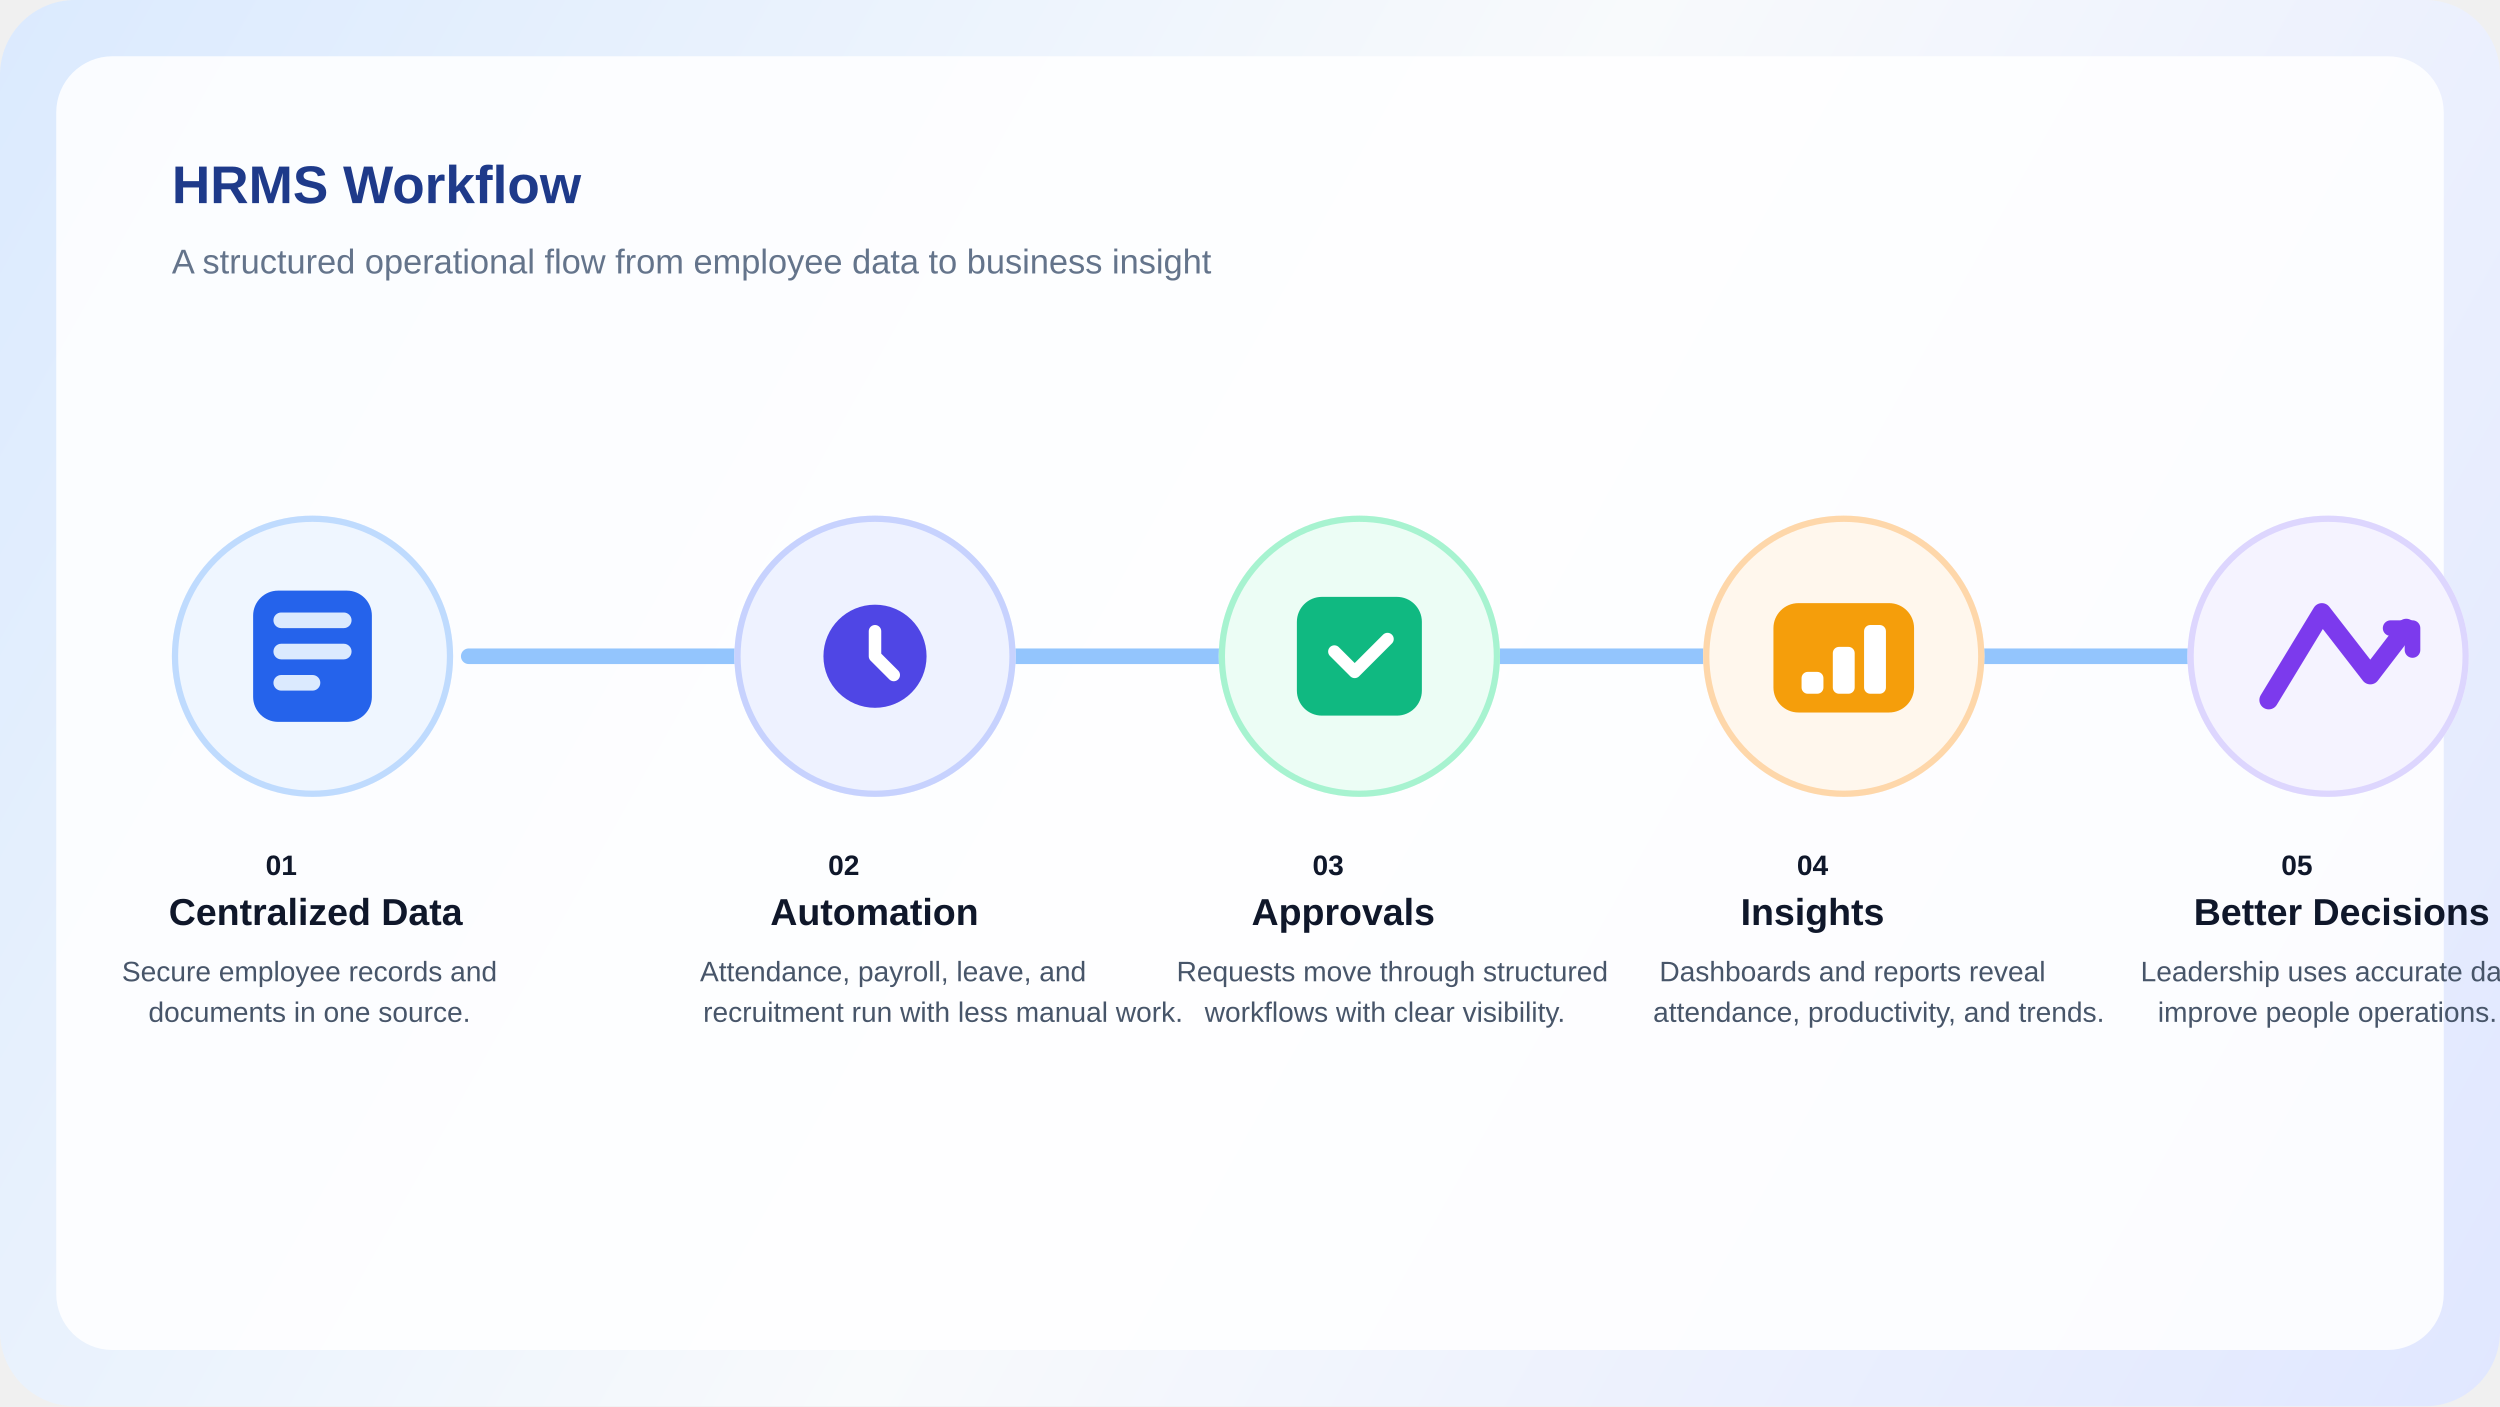
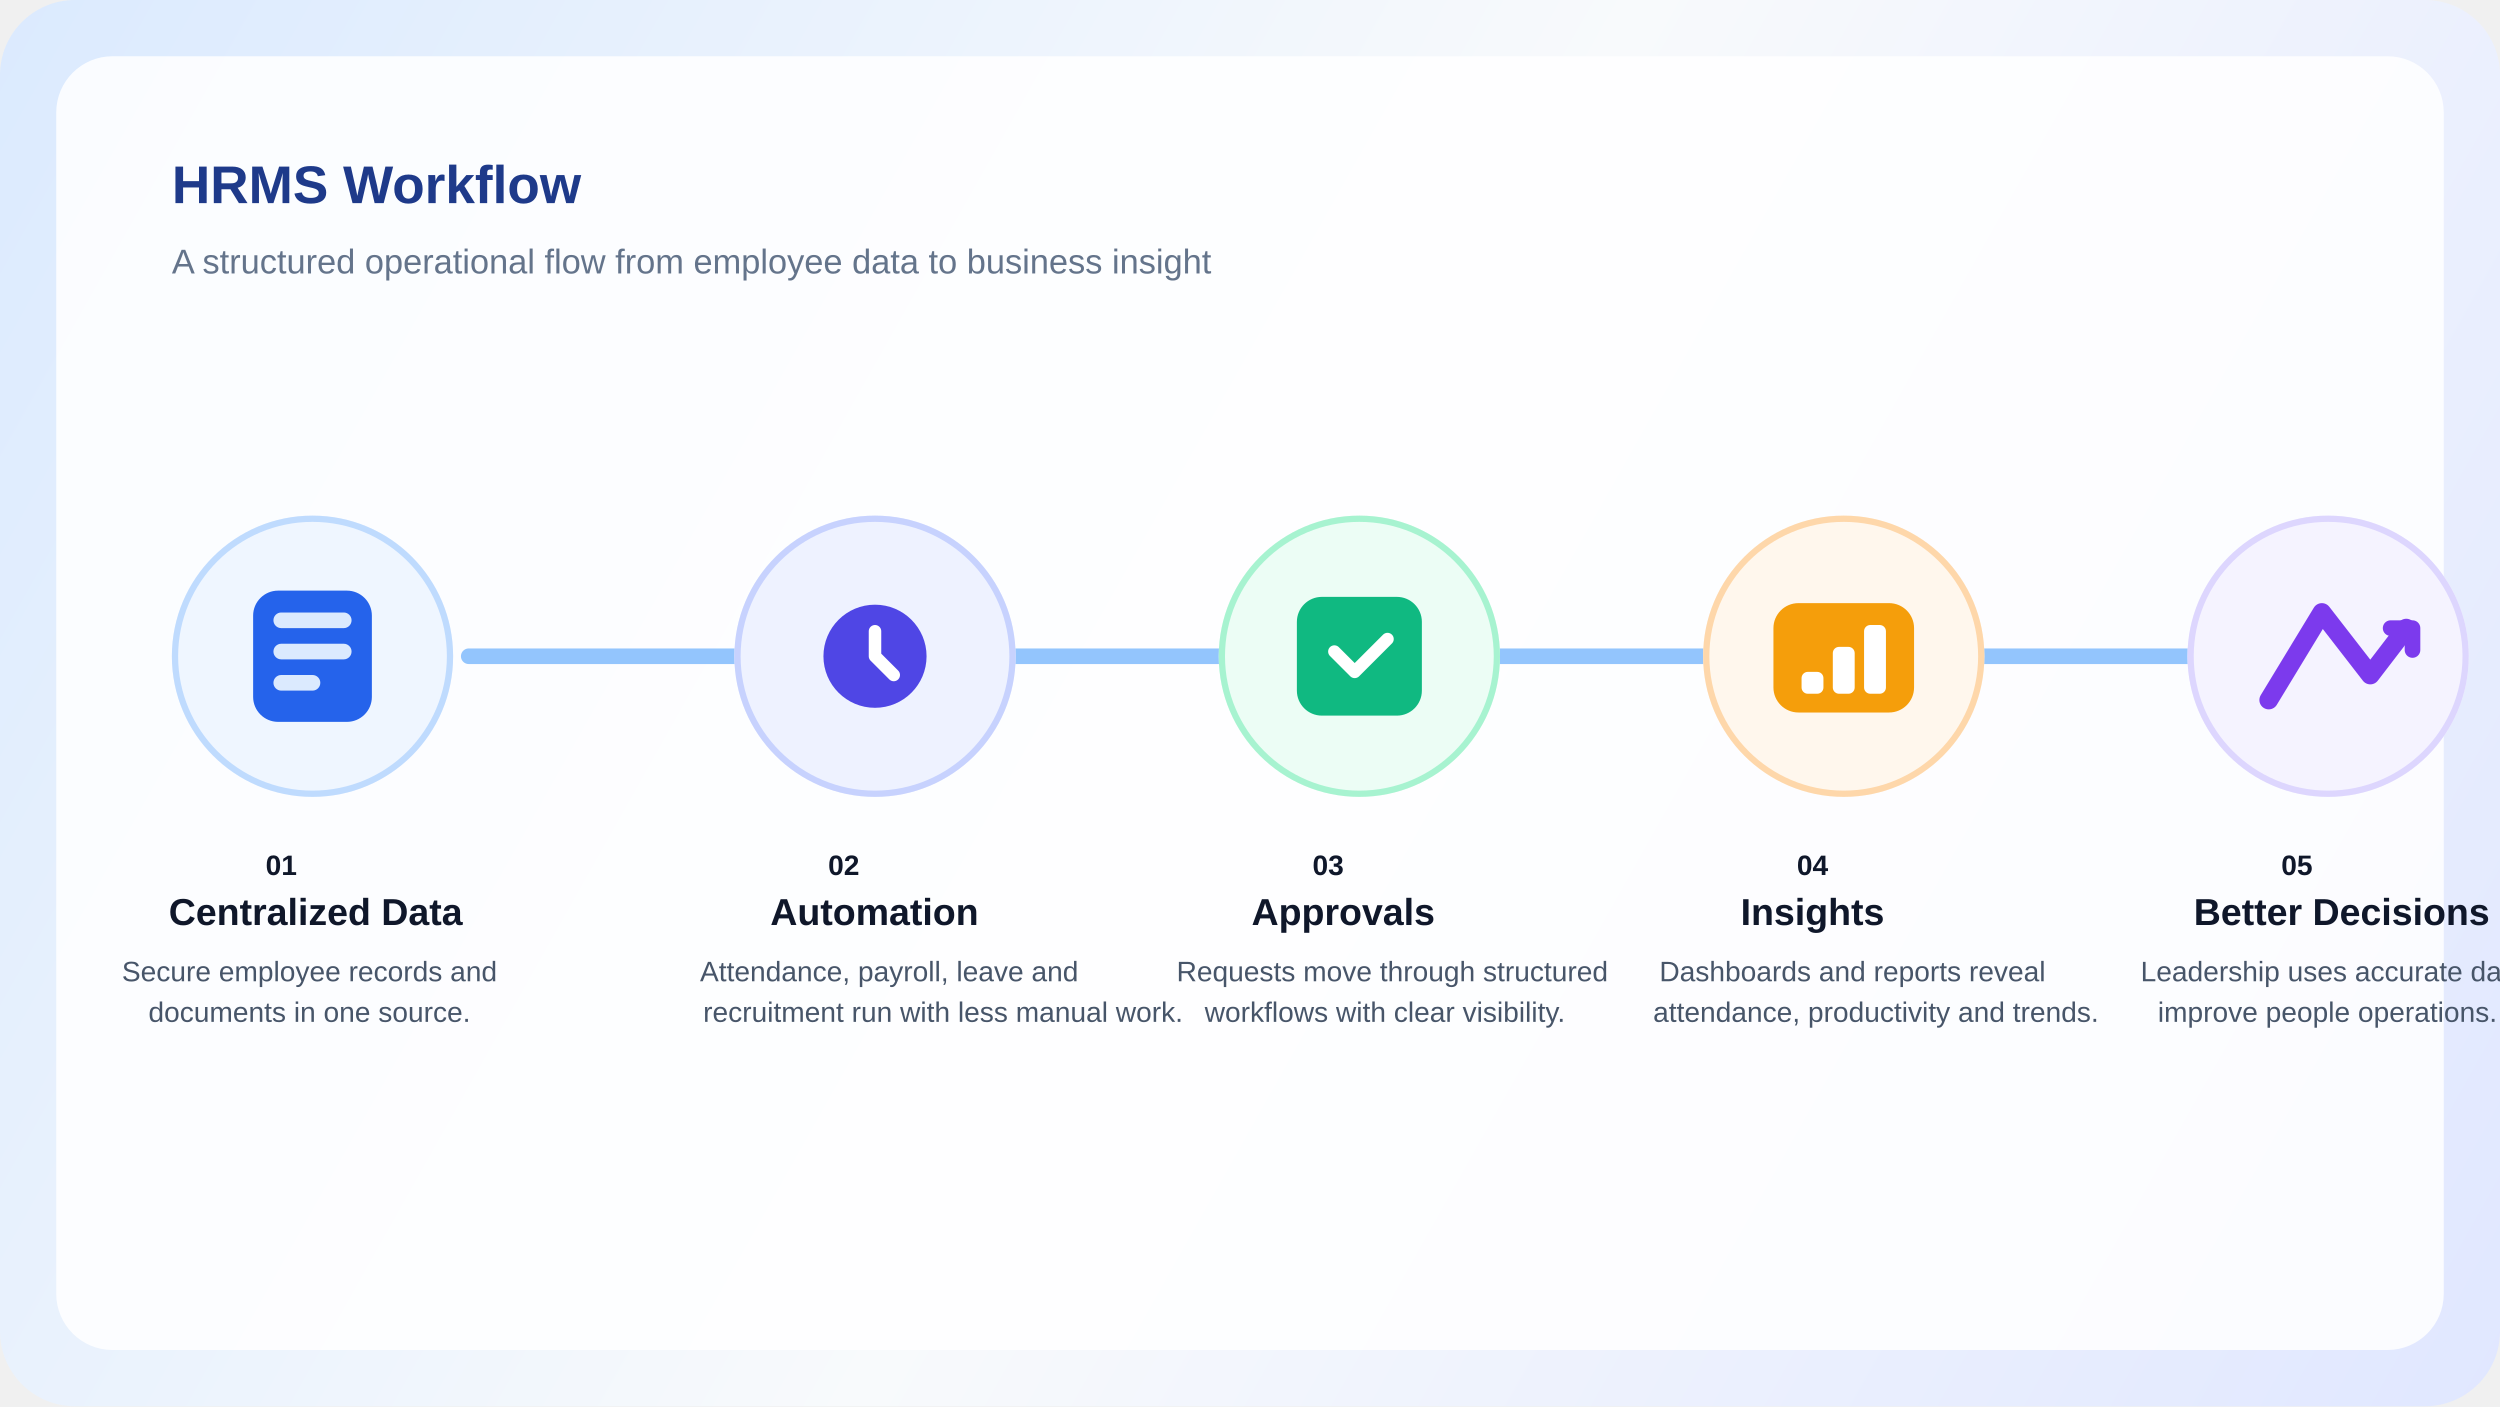
<svg xmlns="http://www.w3.org/2000/svg" width="1600" height="900" viewBox="0 0 1600 900" fill="none">
  <rect width="1600" height="900" rx="48" fill="url(#bg)" />
  <rect x="36" y="36" width="1528" height="828" rx="36" fill="white" fill-opacity="0.86" />
  <text x="110" y="130" fill="#1E3A8A" font-family="Arial, Helvetica, sans-serif" font-size="34" font-weight="700">HRMS Workflow</text>
  <text x="110" y="175" fill="#64748B" font-family="Arial, Helvetica, sans-serif" font-size="22">A structured operational flow from employee data to business insight</text>
  <path d="M300 420H510" stroke="#93C5FD" stroke-width="10" stroke-linecap="round" />
  <path d="M610 420H820" stroke="#93C5FD" stroke-width="10" stroke-linecap="round" />
  <path d="M920 420H1130" stroke="#93C5FD" stroke-width="10" stroke-linecap="round" />
  <path d="M1230 420H1440" stroke="#93C5FD" stroke-width="10" stroke-linecap="round" />
  <g>
    <circle cx="200" cy="420" r="90" fill="#EFF6FF" />
    <circle cx="200" cy="420" r="88" stroke="#BFDBFE" stroke-width="4" />
    <rect x="162" y="378" width="76" height="84" rx="16" fill="#2563EB" />
    <rect x="175" y="392" width="50" height="10" rx="5" fill="#DBEAFE" />
    <rect x="175" y="412" width="50" height="10" rx="5" fill="#DBEAFE" />
    <rect x="175" y="432" width="30" height="10" rx="5" fill="#DBEAFE" />
    <text x="170" y="560" fill="#0F172A" font-family="Arial, Helvetica, sans-serif" font-size="18" font-weight="700">01</text>
    <text x="108" y="592" fill="#0F172A" font-family="Arial, Helvetica, sans-serif" font-size="24" font-weight="700">Centralized Data</text>
    <text x="78" y="628" fill="#475569" font-family="Arial, Helvetica, sans-serif" font-size="18">Secure employee records and</text>
    <text x="95" y="654" fill="#475569" font-family="Arial, Helvetica, sans-serif" font-size="18">documents in one source.</text>
  </g>
  <g>
    <circle cx="560" cy="420" r="90" fill="#EEF2FF" />
    <circle cx="560" cy="420" r="88" stroke="#C7D2FE" stroke-width="4" />
    <path d="M527 420C527 401.775 541.775 387 560 387C578.225 387 593 401.775 593 420C593 438.225 578.225 453 560 453C541.775 453 527 438.225 527 420Z" fill="#4F46E5" />
    <path d="M560 404V420L572 432" stroke="white" stroke-width="8" stroke-linecap="round" stroke-linejoin="round" />
    <text x="530" y="560" fill="#0F172A" font-family="Arial, Helvetica, sans-serif" font-size="18" font-weight="700">02</text>
    <text x="493" y="592" fill="#0F172A" font-family="Arial, Helvetica, sans-serif" font-size="24" font-weight="700">Automation</text>
-     <text x="448" y="628" fill="#475569" font-family="Arial, Helvetica, sans-serif" font-size="18">Attendance, payroll, leave, and</text>
+     <text x="448" y="628" fill="#475569" font-family="Arial, Helvetica, sans-serif" font-size="18">Attendance, payroll, leave and</text>
    <text x="450" y="654" fill="#475569" font-family="Arial, Helvetica, sans-serif" font-size="18">recruitment run with less manual work.</text>
  </g>
  <g>
    <circle cx="870" cy="420" r="90" fill="#ECFDF5" />
    <circle cx="870" cy="420" r="88" stroke="#A7F3D0" stroke-width="4" />
    <rect x="830" y="382" width="80" height="76" rx="16" fill="#10B981" />
    <path d="M854 417L867 430L888 409" stroke="white" stroke-width="8" stroke-linecap="round" stroke-linejoin="round" />
    <text x="840" y="560" fill="#0F172A" font-family="Arial, Helvetica, sans-serif" font-size="18" font-weight="700">03</text>
    <text x="801" y="592" fill="#0F172A" font-family="Arial, Helvetica, sans-serif" font-size="24" font-weight="700">Approvals</text>
    <text x="753" y="628" fill="#475569" font-family="Arial, Helvetica, sans-serif" font-size="18">Requests move through structured</text>
    <text x="771" y="654" fill="#475569" font-family="Arial, Helvetica, sans-serif" font-size="18">workflows with clear visibility.</text>
  </g>
  <g>
    <circle cx="1180" cy="420" r="90" fill="#FFF7ED" />
    <circle cx="1180" cy="420" r="88" stroke="#FED7AA" stroke-width="4" />
    <rect x="1135" y="386" width="90" height="70" rx="16" fill="#F59E0B" />
    <rect x="1153" y="430" width="14" height="14" rx="4" fill="white" />
    <rect x="1173" y="414" width="14" height="30" rx="4" fill="white" />
    <rect x="1193" y="400" width="14" height="44" rx="4" fill="white" />
    <text x="1150" y="560" fill="#0F172A" font-family="Arial, Helvetica, sans-serif" font-size="18" font-weight="700">04</text>
    <text x="1114" y="592" fill="#0F172A" font-family="Arial, Helvetica, sans-serif" font-size="24" font-weight="700">Insights</text>
    <text x="1062" y="628" fill="#475569" font-family="Arial, Helvetica, sans-serif" font-size="18">Dashboards and reports reveal</text>
-     <text x="1058" y="654" fill="#475569" font-family="Arial, Helvetica, sans-serif" font-size="18">attendance, productivity, and trends.</text>
+     <text x="1058" y="654" fill="#475569" font-family="Arial, Helvetica, sans-serif" font-size="18">attendance, productivity and trends.</text>
  </g>
  <g>
    <circle cx="1490" cy="420" r="90" fill="#F5F3FF" />
    <circle cx="1490" cy="420" r="88" stroke="#DDD6FE" stroke-width="4" />
    <path d="M1452 448L1486 392L1517 432L1540 402" stroke="#7C3AED" stroke-width="12" stroke-linecap="round" stroke-linejoin="round" />
    <path d="M1530 402H1544V416" stroke="#7C3AED" stroke-width="10" stroke-linecap="round" stroke-linejoin="round" />
    <text x="1460" y="560" fill="#0F172A" font-family="Arial, Helvetica, sans-serif" font-size="18" font-weight="700">05</text>
    <text x="1404" y="592" fill="#0F172A" font-family="Arial, Helvetica, sans-serif" font-size="24" font-weight="700">Better Decisions</text>
    <text x="1370" y="628" fill="#475569" font-family="Arial, Helvetica, sans-serif" font-size="18">Leadership uses accurate data to</text>
    <text x="1381" y="654" fill="#475569" font-family="Arial, Helvetica, sans-serif" font-size="18">improve people operations.</text>
  </g>
  <defs>
    <linearGradient id="bg" x1="0" y1="0" x2="1600" y2="900" gradientUnits="userSpaceOnUse">
      <stop stop-color="#DBEAFE" />
      <stop offset="0.5" stop-color="#F8FAFC" />
      <stop offset="1" stop-color="#E0E7FF" />
    </linearGradient>
  </defs>
</svg>
